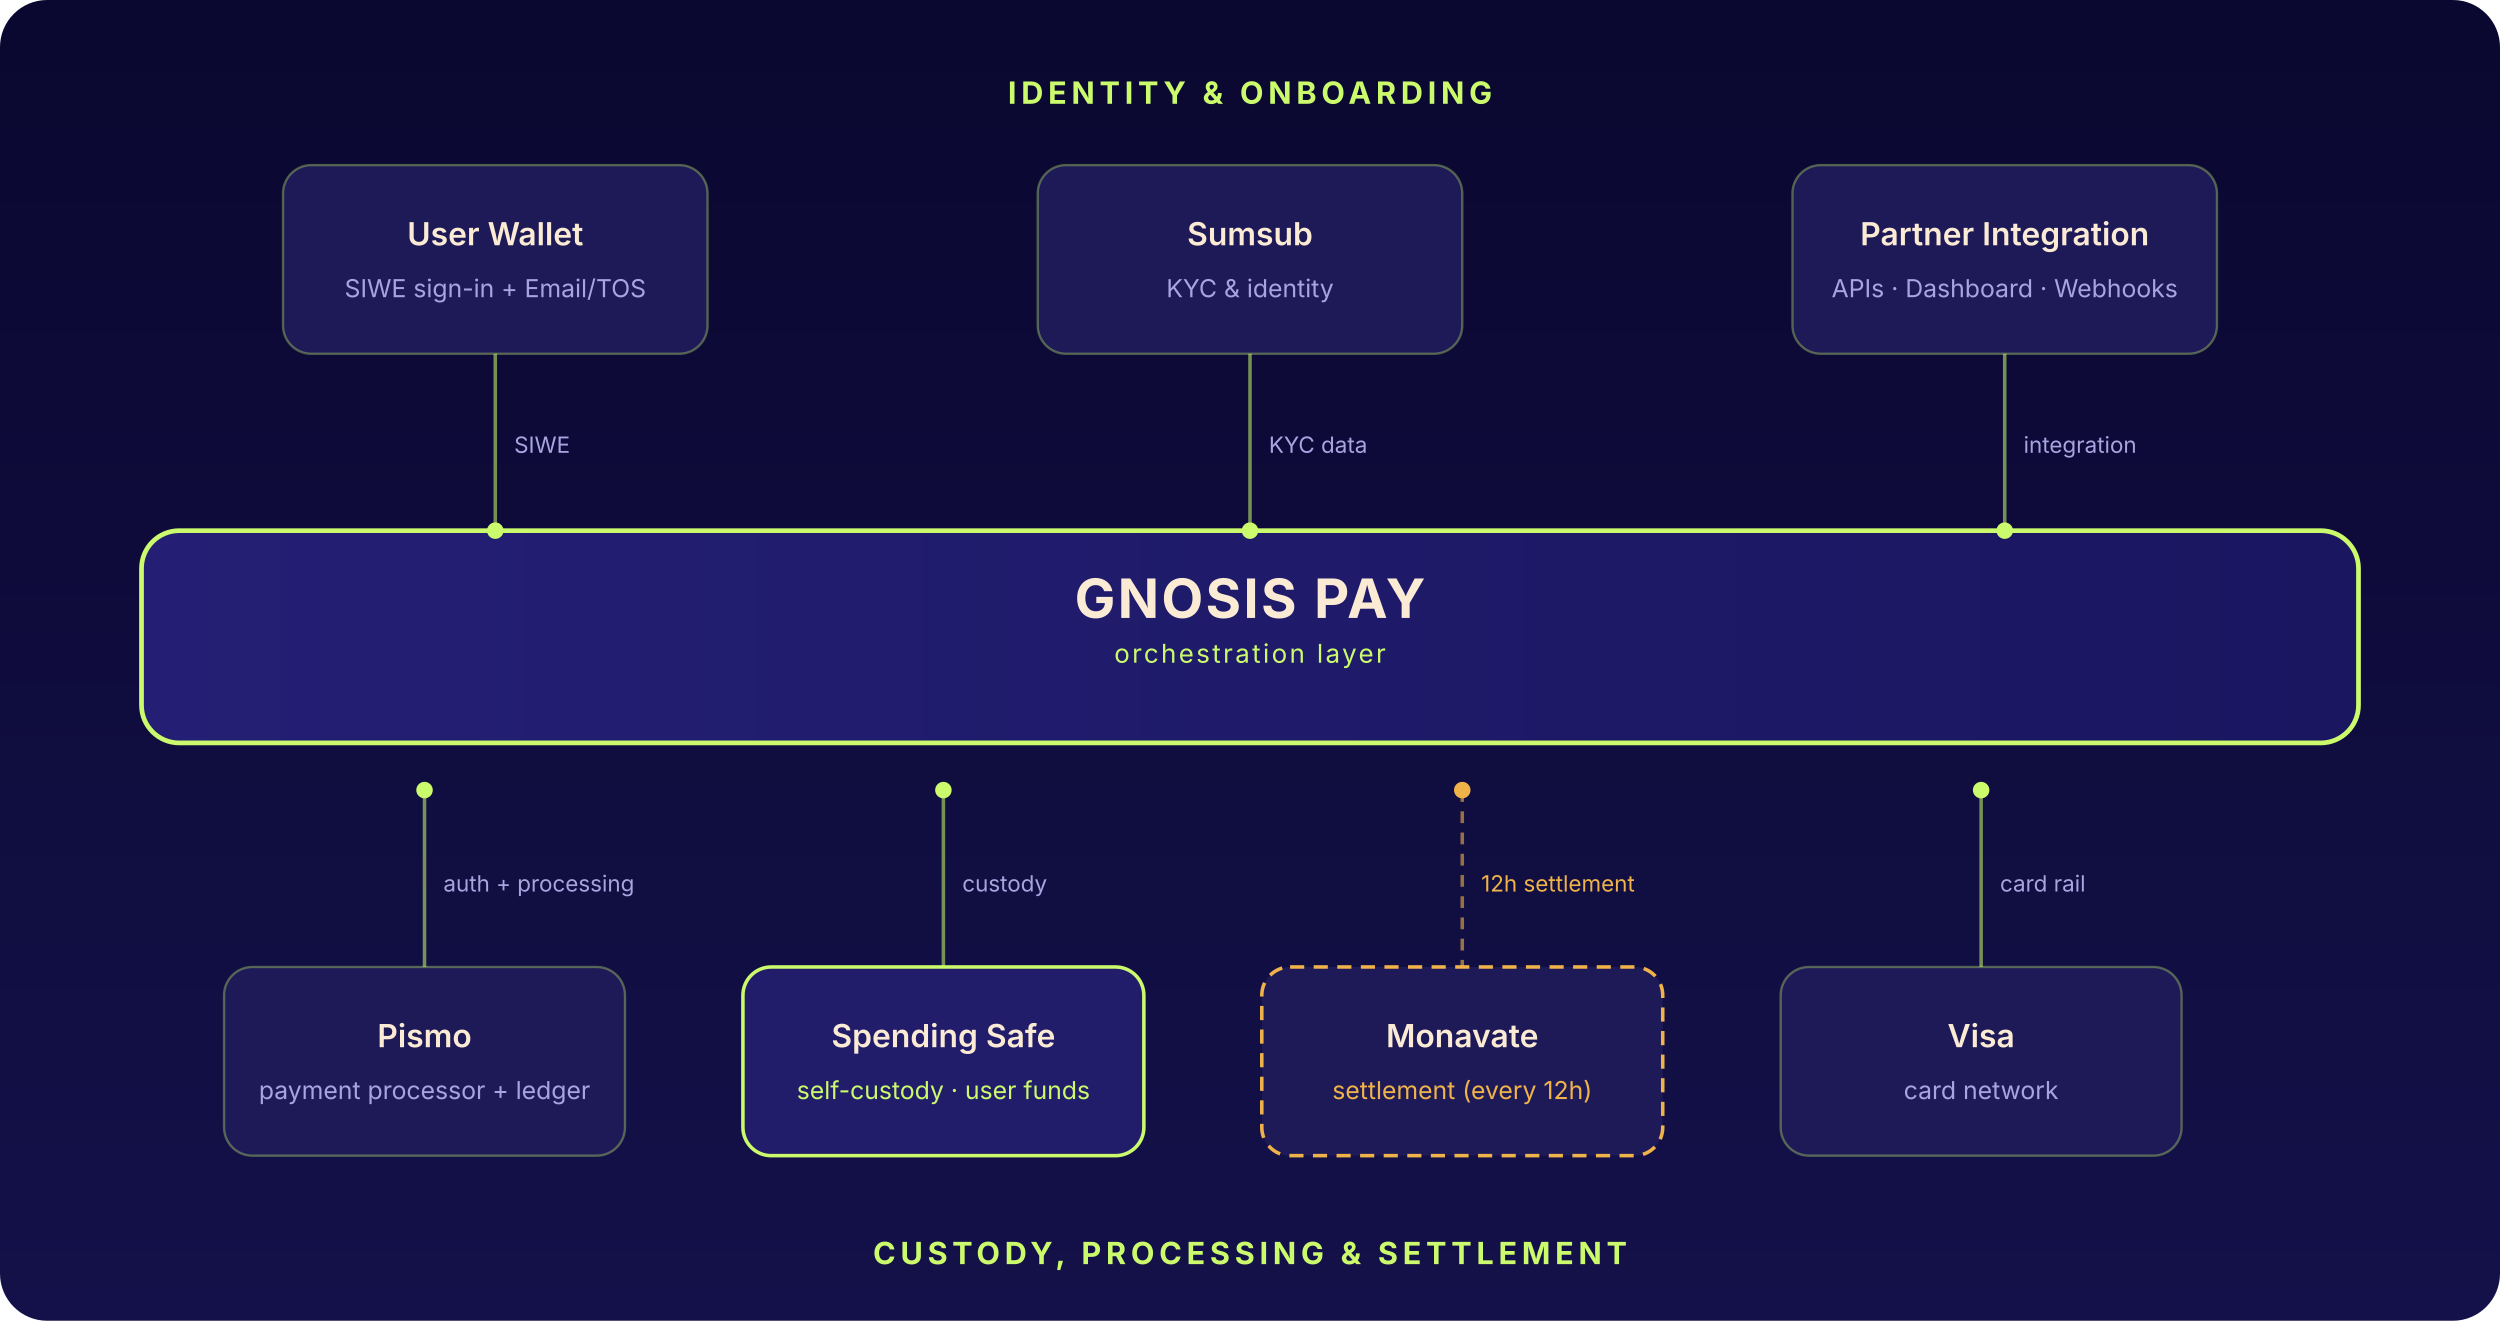
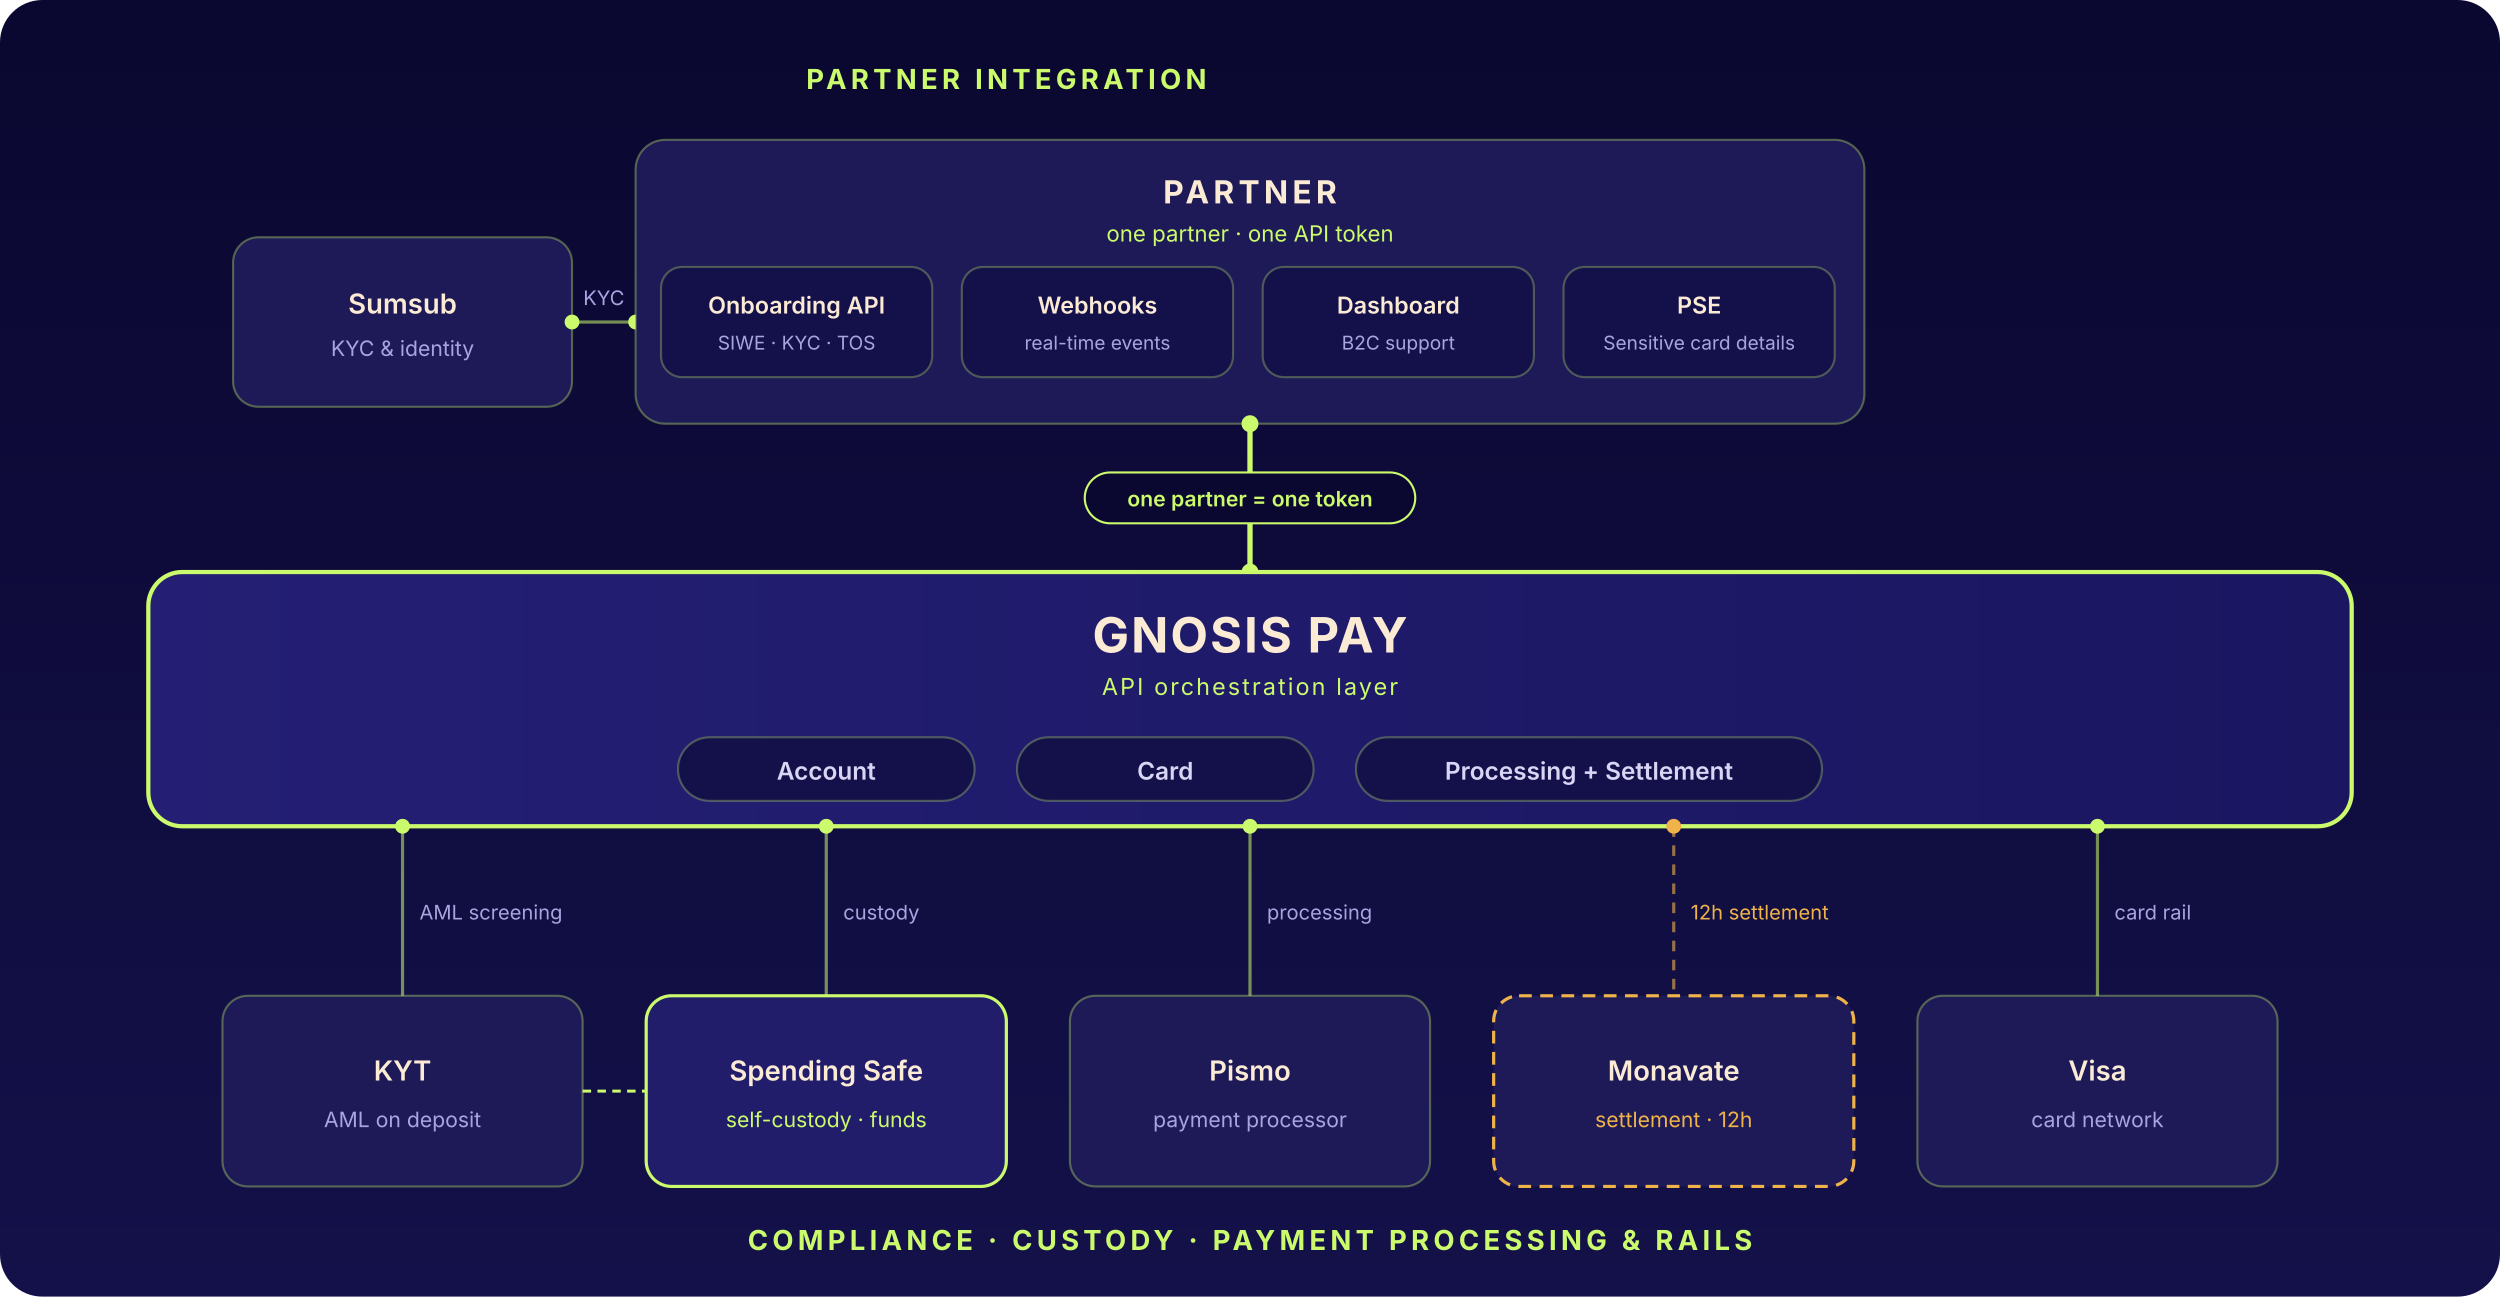
- <svg xmlns="http://www.w3.org/2000/svg" viewBox="0 0 1060 560" font-family="ui-sans-serif, system-ui, -apple-system, sans-serif">
+ <svg xmlns="http://www.w3.org/2000/svg" viewBox="0 0 1180 612" font-family="ui-sans-serif, system-ui, -apple-system, sans-serif">
  <defs>
    <linearGradient id="panel" x1="0" y1="0" x2="0" y2="1">
      <stop offset="0" stop-color="#0a0730" />
      <stop offset="1" stop-color="#14114a" />
    </linearGradient>
    <linearGradient id="hub" x1="0" y1="0" x2="1" y2="0">
      <stop offset="0" stop-color="#241f74" />
      <stop offset="1" stop-color="#1a1660" />
    </linearGradient>
  </defs>
-   <rect x="0" y="0" width="1060" height="560" rx="20" fill="url(#panel)" />
-   <text x="530" y="44" text-anchor="middle" fill="#cbfb6c" font-size="13" font-weight="700" letter-spacing="2">IDENTITY &amp; ONBOARDING</text>
-   <text x="530" y="536" text-anchor="middle" fill="#cbfb6c" font-size="13" font-weight="700" letter-spacing="2">CUSTODY, PROCESSING &amp; SETTLEMENT</text>
-   <rect x="120" y="70" width="180" height="80" rx="12" fill="#1d1a57" stroke="rgba(203,251,108,0.35)" />
-   <text x="210" y="104" text-anchor="middle" fill="#fbebd4" font-size="13.5" font-weight="600">User Wallet</text>
-   <text x="210" y="126" text-anchor="middle" fill="#a9a4e0" font-size="10.5">SIWE sign-in + Email/TOS</text>
-   <rect x="440" y="70" width="180" height="80" rx="12" fill="#1d1a57" stroke="rgba(203,251,108,0.35)" />
-   <text x="530" y="104" text-anchor="middle" fill="#fbebd4" font-size="13.5" font-weight="600">Sumsub</text>
-   <text x="530" y="126" text-anchor="middle" fill="#a9a4e0" font-size="10.5">KYC &amp; identity</text>
-   <rect x="760" y="70" width="180" height="80" rx="12" fill="#1d1a57" stroke="rgba(203,251,108,0.35)" />
-   <text x="850" y="104" text-anchor="middle" fill="#fbebd4" font-size="13.5" font-weight="600">Partner Integration</text>
-   <text x="850" y="126" text-anchor="middle" fill="#a9a4e0" font-size="10.5">APIs · Dashboard · Webhooks</text>
-   <rect x="60" y="225" width="940" height="90" rx="16" fill="url(#hub)" stroke="#cbfb6c" stroke-width="2" />
-   <text x="530" y="262" text-anchor="middle" fill="#fbebd4" font-size="23" font-weight="700" letter-spacing="1">GNOSIS PAY</text>
-   <text x="530" y="281" text-anchor="middle" fill="#cbfb6c" font-size="11" letter-spacing="1">orchestration layer</text>
-   <rect x="95" y="410" width="170" height="80" rx="12" fill="#1d1a57" stroke="rgba(203,251,108,0.35)" />
-   <text x="180" y="444" text-anchor="middle" fill="#fbebd4" font-size="13.5" font-weight="600">Pismo</text>
-   <text x="180" y="466" text-anchor="middle" fill="#a9a4e0" font-size="10.5">payment processor + ledger</text>
-   <rect x="315" y="410" width="170" height="80" rx="12" fill="#211d6b" stroke="#cbfb6c" stroke-width="1.5" />
-   <text x="400" y="444" text-anchor="middle" fill="#fbebd4" font-size="13.5" font-weight="600">Spending Safe</text>
-   <text x="400" y="466" text-anchor="middle" fill="#cbfb6c" font-size="10.5">self-custody · user funds</text>
-   <rect x="535" y="410" width="170" height="80" rx="12" fill="#1d1a57" stroke="#f0b34a" stroke-width="1.5" stroke-dasharray="6 4" />
-   <text x="620" y="444" text-anchor="middle" fill="#fbebd4" font-size="13.5" font-weight="600">Monavate</text>
-   <text x="620" y="466" text-anchor="middle" fill="#f0b34a" font-size="10.5">settlement (every 12h)</text>
-   <rect x="755" y="410" width="170" height="80" rx="12" fill="#1d1a57" stroke="rgba(203,251,108,0.35)" />
-   <text x="840" y="444" text-anchor="middle" fill="#fbebd4" font-size="13.5" font-weight="600">Visa</text>
-   <text x="840" y="466" text-anchor="middle" fill="#a9a4e0" font-size="10.5">card network</text>
-   <line x1="210" y1="150" x2="210" y2="225" stroke="rgba(203,251,108,0.55)" stroke-width="1.5" />
-   <circle cx="210" cy="225" r="3.5" fill="#cbfb6c" />
-   <text x="218" y="192" fill="#a9a4e0" font-size="9.5">SIWE</text>
-   <line x1="530" y1="150" x2="530" y2="225" stroke="rgba(203,251,108,0.55)" stroke-width="1.5" />
-   <circle cx="530" cy="225" r="3.5" fill="#cbfb6c" />
-   <text x="538" y="192" fill="#a9a4e0" font-size="9.5">KYC data</text>
-   <line x1="850" y1="150" x2="850" y2="225" stroke="rgba(203,251,108,0.55)" stroke-width="1.5" />
-   <circle cx="850" cy="225" r="3.5" fill="#cbfb6c" />
-   <text x="858" y="192" fill="#a9a4e0" font-size="9.5">integration</text>
-   <line x1="180" y1="335" x2="180" y2="410" stroke="rgba(203,251,108,0.55)" stroke-width="1.5" />
-   <circle cx="180" cy="335" r="3.5" fill="#cbfb6c" />
-   <text x="188" y="378" fill="#a9a4e0" font-size="9.5">auth + processing</text>
-   <line x1="400" y1="335" x2="400" y2="410" stroke="rgba(203,251,108,0.55)" stroke-width="1.5" />
-   <circle cx="400" cy="335" r="3.5" fill="#cbfb6c" />
-   <text x="408" y="378" fill="#a9a4e0" font-size="9.5">custody</text>
-   <line x1="620" y1="335" x2="620" y2="410" stroke="rgba(240,179,74,0.6)" stroke-width="1.5" stroke-dasharray="5 4" />
-   <circle cx="620" cy="335" r="3.5" fill="#f0b34a" />
-   <text x="628" y="378" fill="#f0b34a" font-size="9.5">12h settlement</text>
-   <line x1="840" y1="335" x2="840" y2="410" stroke="rgba(203,251,108,0.55)" stroke-width="1.5" />
-   <circle cx="840" cy="335" r="3.5" fill="#cbfb6c" />
-   <text x="848" y="378" fill="#a9a4e0" font-size="9.5">card rail</text>
+   <rect x="0" y="0" width="1180" height="612" rx="20" fill="url(#panel)" />
+   <text x="475" y="42" text-anchor="middle" fill="#cbfb6c" font-size="13" font-weight="700" letter-spacing="2">PARTNER INTEGRATION</text>
+   <text x="590" y="590" text-anchor="middle" fill="#cbfb6c" font-size="13" font-weight="700" letter-spacing="2">COMPLIANCE · CUSTODY · PAYMENT PROCESSING &amp; RAILS</text>
+   <rect x="110" y="112" width="160" height="80" rx="12" fill="#1d1a57" stroke="rgba(203,251,108,0.35)" />
+   <text x="190" y="148" text-anchor="middle" fill="#fbebd4" font-size="13" font-weight="600">Sumsub</text>
+   <text x="190" y="168" text-anchor="middle" fill="#a9a4e0" font-size="10">KYC &amp; identity</text>
+   <line x1="270" y1="152" x2="300" y2="152" stroke="rgba(203,251,108,0.55)" stroke-width="1.5" />
+   <circle cx="270" cy="152" r="3.5" fill="#cbfb6c" />
+   <circle cx="300" cy="152" r="3.5" fill="#cbfb6c" />
+   <text x="285" y="144" text-anchor="middle" fill="#a9a4e0" font-size="9.5">KYC</text>
+   <rect x="300" y="66" width="580" height="134" rx="14" fill="#1d1a57" stroke="rgba(203,251,108,0.35)" />
+   <text x="590" y="96" text-anchor="middle" fill="#fbebd4" font-size="15" font-weight="700" letter-spacing="2">PARTNER</text>
+   <text x="590" y="114" text-anchor="middle" fill="#cbfb6c" font-size="10.5">one partner · one API token</text>
+   <rect x="312" y="126" width="128" height="52" rx="10" fill="#14114a" stroke="rgba(203,251,108,0.3)" />
+   <text x="376" y="148" text-anchor="middle" fill="#fbebd4" font-size="11" font-weight="600">Onboarding API</text>
+   <text x="376" y="165" text-anchor="middle" fill="#a9a4e0" font-size="9">SIWE · KYC · TOS</text>
+   <rect x="454" y="126" width="128" height="52" rx="10" fill="#14114a" stroke="rgba(203,251,108,0.3)" />
+   <text x="518" y="148" text-anchor="middle" fill="#fbebd4" font-size="11" font-weight="600">Webhooks</text>
+   <text x="518" y="165" text-anchor="middle" fill="#a9a4e0" font-size="9">real-time events</text>
+   <rect x="596" y="126" width="128" height="52" rx="10" fill="#14114a" stroke="rgba(203,251,108,0.3)" />
+   <text x="660" y="148" text-anchor="middle" fill="#fbebd4" font-size="11" font-weight="600">Dashboard</text>
+   <text x="660" y="165" text-anchor="middle" fill="#a9a4e0" font-size="9">B2C support</text>
+   <rect x="738" y="126" width="128" height="52" rx="10" fill="#14114a" stroke="rgba(203,251,108,0.3)" />
+   <text x="802" y="148" text-anchor="middle" fill="#fbebd4" font-size="11" font-weight="600">PSE</text>
+   <text x="802" y="165" text-anchor="middle" fill="#a9a4e0" font-size="9">Sensitive card details</text>
+   <line x1="590" y1="200" x2="590" y2="270" stroke="#cbfb6c" stroke-width="2.5" />
+   <circle cx="590" cy="200" r="4" fill="#cbfb6c" />
+   <circle cx="590" cy="270" r="4" fill="#cbfb6c" />
+   <rect x="512" y="223" width="156" height="24" rx="12" fill="#0a0730" stroke="#cbfb6c" />
+   <text x="590" y="239" text-anchor="middle" fill="#cbfb6c" font-size="10" font-weight="600">one partner = one token</text>
+   <rect x="70" y="270" width="1040" height="120" rx="16" fill="url(#hub)" stroke="#cbfb6c" stroke-width="2" />
+   <text x="590" y="308" text-anchor="middle" fill="#fbebd4" font-size="23" font-weight="700" letter-spacing="1">GNOSIS PAY</text>
+   <text x="590" y="328" text-anchor="middle" fill="#cbfb6c" font-size="11" letter-spacing="1">API orchestration layer</text>
+   <rect x="320" y="348" width="140" height="30" rx="15" fill="#14114a" stroke="rgba(203,251,108,0.3)" />
+   <text x="390" y="368" text-anchor="middle" fill="#d9d5f5" font-size="11.5" font-weight="600">Account</text>
+   <rect x="480" y="348" width="140" height="30" rx="15" fill="#14114a" stroke="rgba(203,251,108,0.3)" />
+   <text x="550" y="368" text-anchor="middle" fill="#d9d5f5" font-size="11.5" font-weight="600">Card</text>
+   <rect x="640" y="348" width="220" height="30" rx="15" fill="#14114a" stroke="rgba(203,251,108,0.3)" />
+   <text x="750" y="368" text-anchor="middle" fill="#d9d5f5" font-size="11.5" font-weight="600">Processing + Settlement</text>
+   <rect x="105" y="470" width="170" height="90" rx="12" fill="#1d1a57" stroke="rgba(203,251,108,0.35)" />
+   <text x="190" y="510" text-anchor="middle" fill="#fbebd4" font-size="13" font-weight="600">KYT</text>
+   <text x="190" y="532" text-anchor="middle" fill="#a9a4e0" font-size="10">AML on deposit</text>
+   <rect x="305" y="470" width="170" height="90" rx="12" fill="#211d6b" stroke="#cbfb6c" stroke-width="1.5" />
+   <text x="390" y="510" text-anchor="middle" fill="#fbebd4" font-size="13" font-weight="600">Spending Safe</text>
+   <text x="390" y="532" text-anchor="middle" fill="#cbfb6c" font-size="10">self-custody · funds</text>
+   <rect x="505" y="470" width="170" height="90" rx="12" fill="#1d1a57" stroke="rgba(203,251,108,0.35)" />
+   <text x="590" y="510" text-anchor="middle" fill="#fbebd4" font-size="13" font-weight="600">Pismo</text>
+   <text x="590" y="532" text-anchor="middle" fill="#a9a4e0" font-size="10">payment processor</text>
+   <rect x="705" y="470" width="170" height="90" rx="12" fill="#1d1a57" stroke="#f0b34a" stroke-width="1.5" stroke-dasharray="6 4" />
+   <text x="790" y="510" text-anchor="middle" fill="#fbebd4" font-size="13" font-weight="600">Monavate</text>
+   <text x="790" y="532" text-anchor="middle" fill="#f0b34a" font-size="10">settlement · 12h</text>
+   <rect x="905" y="470" width="170" height="90" rx="12" fill="#1d1a57" stroke="rgba(203,251,108,0.35)" />
+   <text x="990" y="510" text-anchor="middle" fill="#fbebd4" font-size="13" font-weight="600">Visa</text>
+   <text x="990" y="532" text-anchor="middle" fill="#a9a4e0" font-size="10">card network</text>
+   <line x1="275" y1="515" x2="305" y2="515" stroke="#cbfb6c" stroke-width="1.4" stroke-dasharray="4 3" />
+   <line x1="190" y1="390" x2="190" y2="470" stroke="rgba(203,251,108,0.55)" stroke-width="1.5" />
+   <circle cx="190" cy="390" r="3.5" fill="#cbfb6c" />
+   <text x="198" y="434" fill="#a9a4e0" font-size="9.5">AML screening</text>
+   <line x1="390" y1="390" x2="390" y2="470" stroke="rgba(203,251,108,0.55)" stroke-width="1.5" />
+   <circle cx="390" cy="390" r="3.5" fill="#cbfb6c" />
+   <text x="398" y="434" fill="#a9a4e0" font-size="9.5">custody</text>
+   <line x1="590" y1="390" x2="590" y2="470" stroke="rgba(203,251,108,0.55)" stroke-width="1.5" />
+   <circle cx="590" cy="390" r="3.5" fill="#cbfb6c" />
+   <text x="598" y="434" fill="#a9a4e0" font-size="9.5">processing</text>
+   <line x1="790" y1="390" x2="790" y2="470" stroke="rgba(240,179,74,0.6)" stroke-width="1.5" stroke-dasharray="5 4" />
+   <circle cx="790" cy="390" r="3.5" fill="#f0b34a" />
+   <text x="798" y="434" fill="#f0b34a" font-size="9.5">12h settlement</text>
+   <line x1="990" y1="390" x2="990" y2="470" stroke="rgba(203,251,108,0.55)" stroke-width="1.5" />
+   <circle cx="990" cy="390" r="3.5" fill="#cbfb6c" />
+   <text x="998" y="434" fill="#a9a4e0" font-size="9.5">card rail</text>
</svg>
